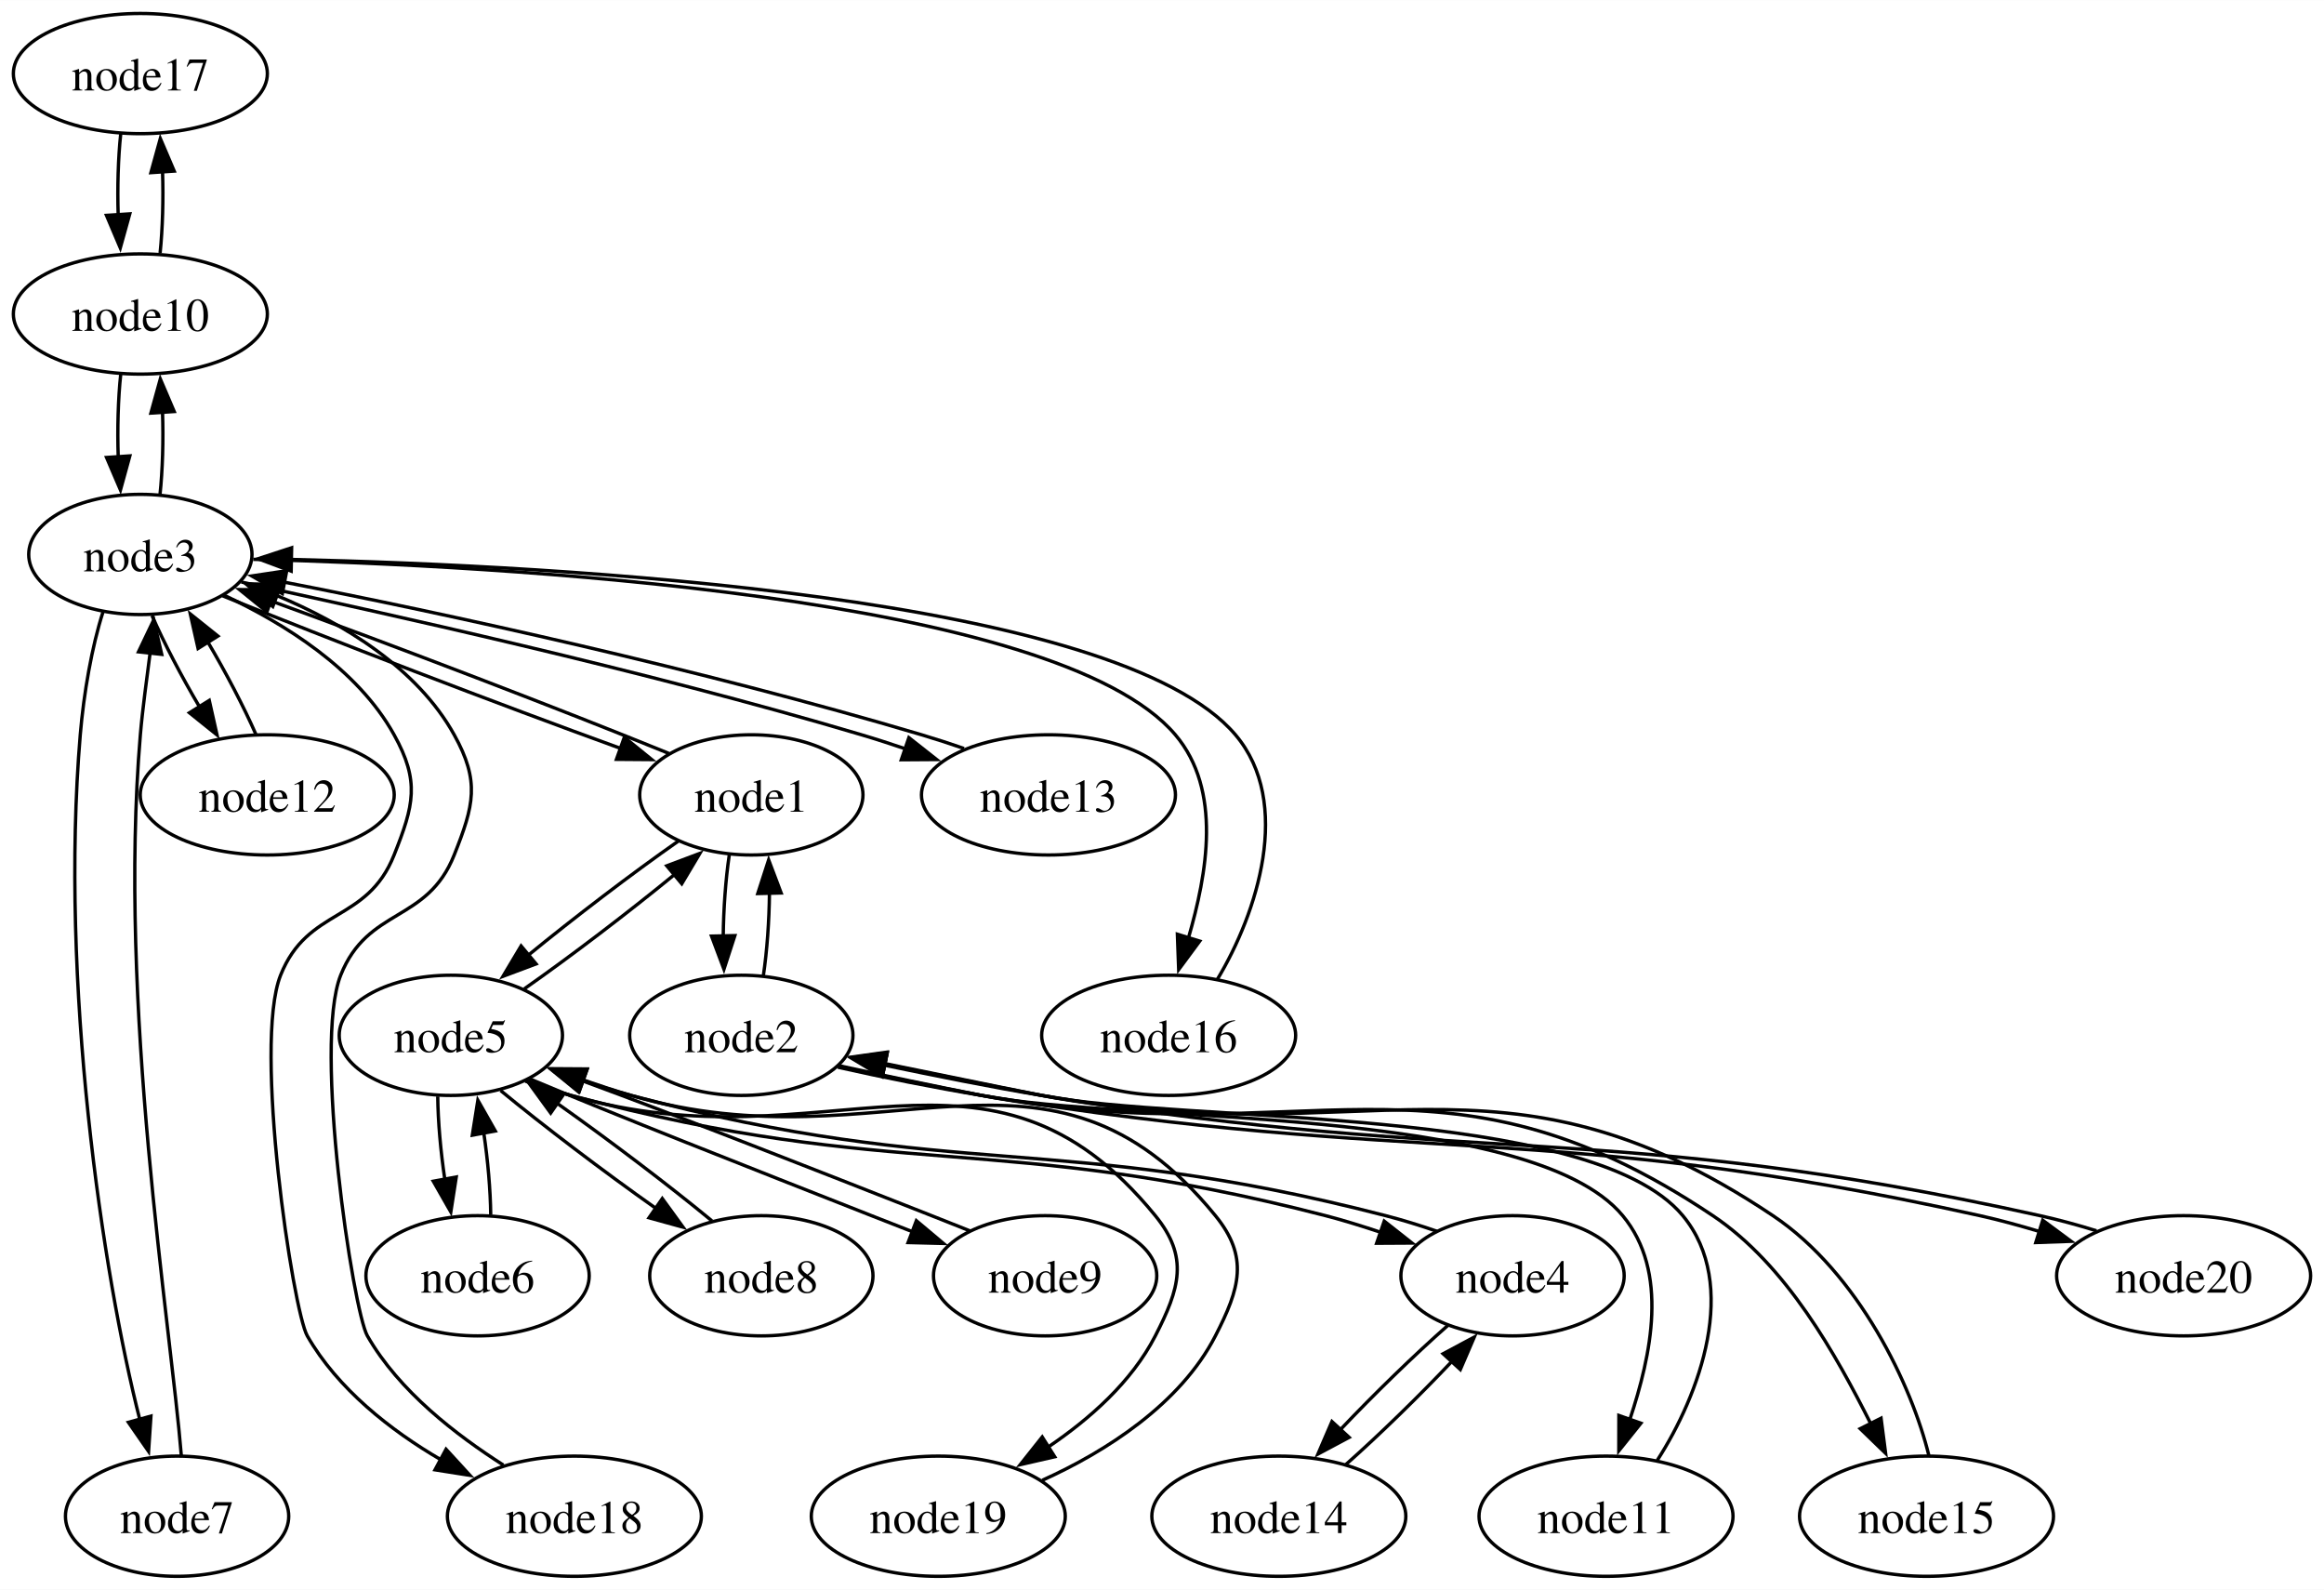
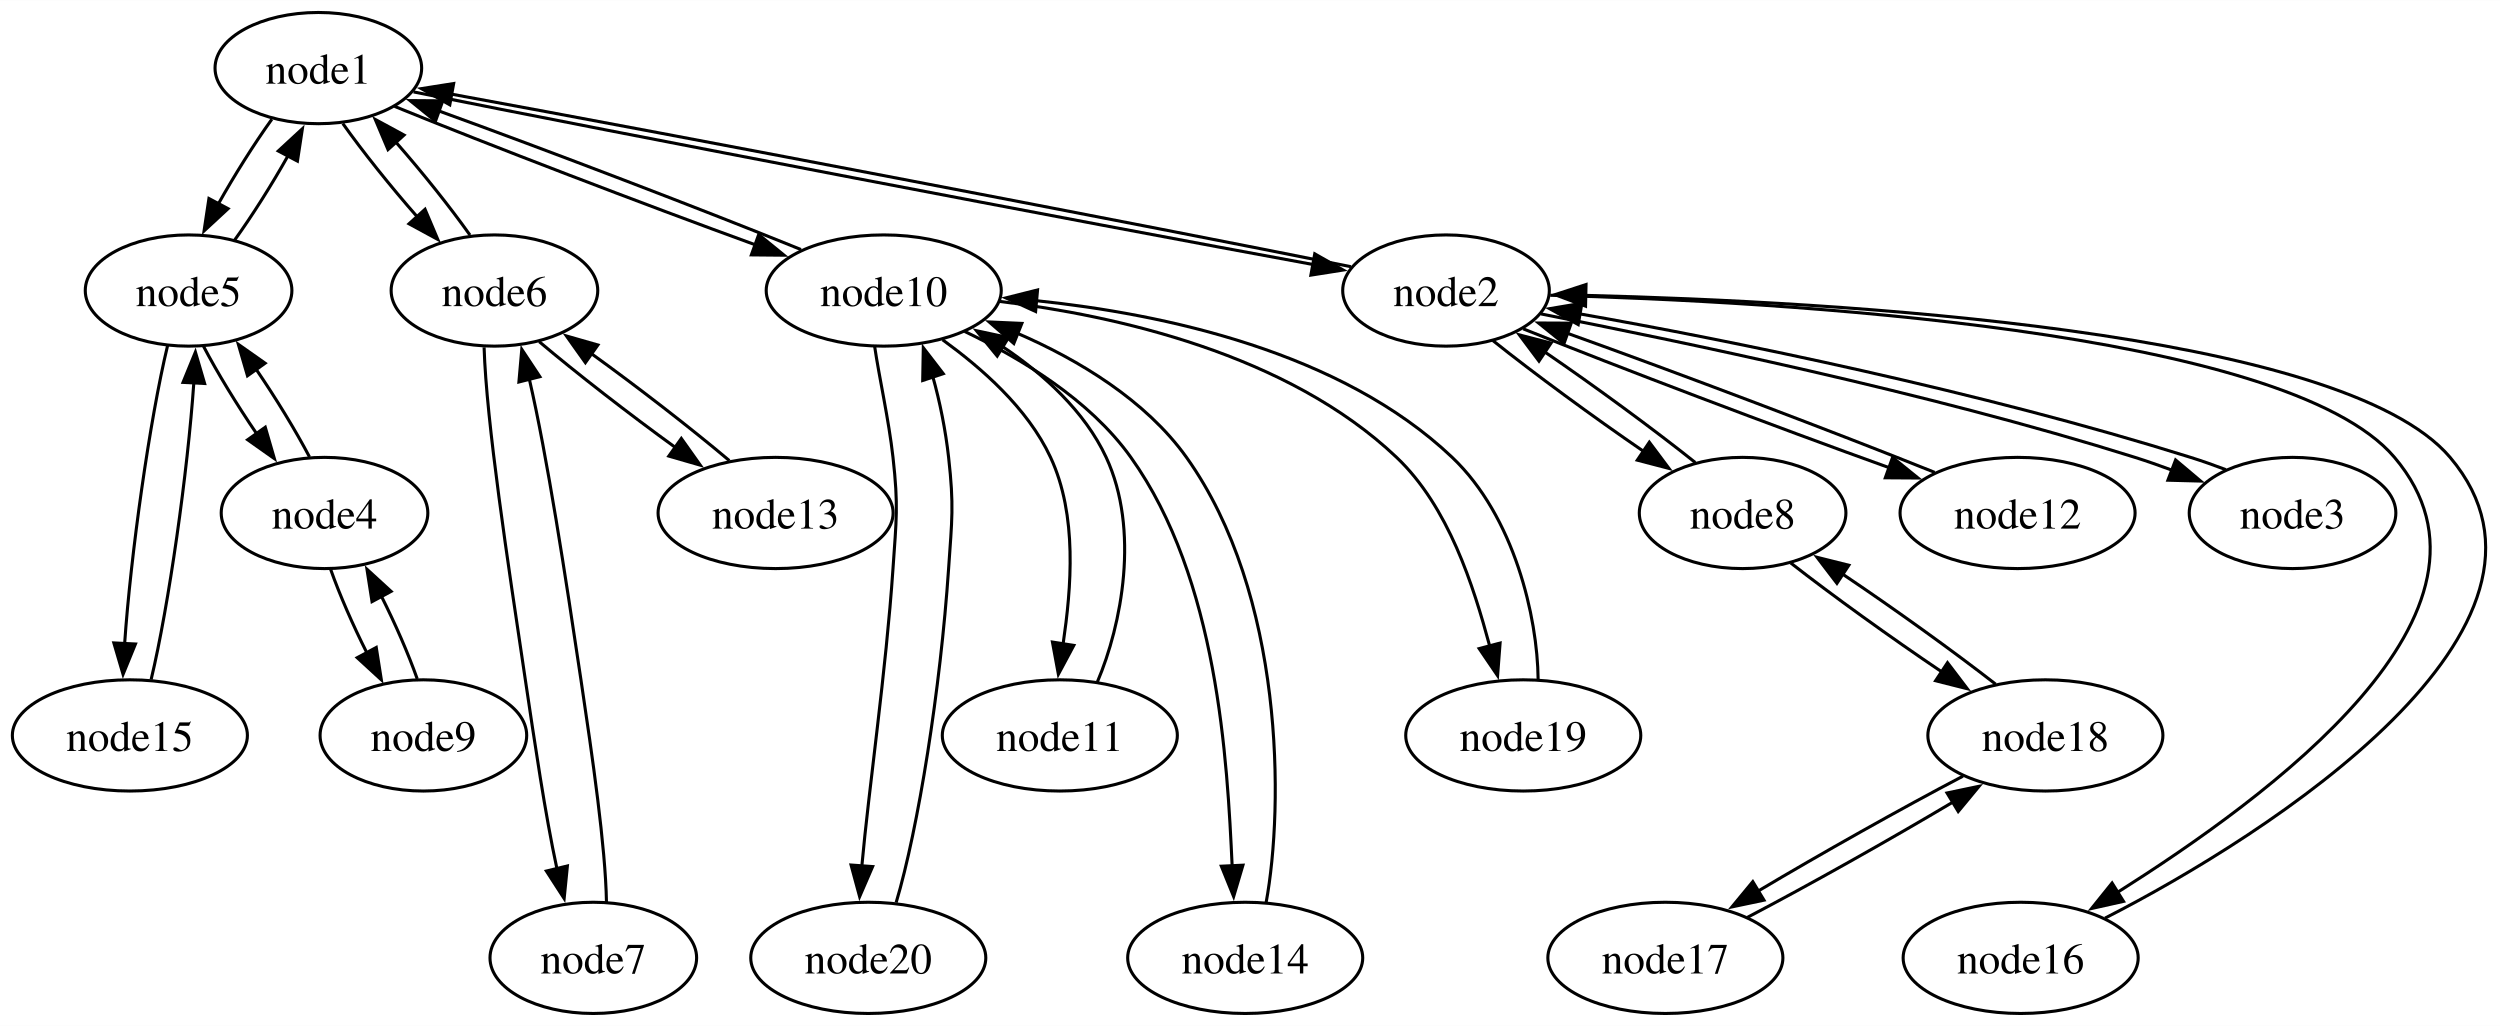
- <svg xmlns="http://www.w3.org/2000/svg" width="696pt" height="476pt" viewBox="0.00 0.00 696.09 476.00">
-   <g id="graph0" class="graph" transform="scale(1 1) rotate(0) translate(4 472)">
-     <polygon fill="white" stroke="none" points="-4,4 -4,-472 692.09,-472 692.09,4 -4,4" />
+ <svg xmlns="http://www.w3.org/2000/svg" width="809pt" height="332pt" viewBox="0.00 0.00 809.19 332.00">
+   <g id="graph0" class="graph" transform="scale(1 1) rotate(0) translate(4 328)">
+     <polygon fill="white" stroke="none" points="-4,4 -4,-328 805.19,-328 805.19,4 -4,4" />
    <g id="node1" class="node">
-       <ellipse fill="none" stroke="black" cx="38.04" cy="-450" rx="38.04" ry="18" />
-       <text text-anchor="middle" x="38.04" y="-444.95" font-family="Times,serif" font-size="14.00">node17</text>
+       <ellipse fill="none" stroke="black" cx="99.04" cy="-306" rx="33.44" ry="18" />
+       <text text-anchor="middle" x="99.04" y="-300.95" font-family="Times,serif" font-size="14.00">node1</text>
    </g>
    <g id="node2" class="node">
-       <ellipse fill="none" stroke="black" cx="38.04" cy="-378" rx="38.04" ry="18" />
-       <text text-anchor="middle" x="38.04" y="-372.95" font-family="Times,serif" font-size="14.00">node10</text>
+       <ellipse fill="none" stroke="black" cx="57.04" cy="-234" rx="33.44" ry="18" />
+       <text text-anchor="middle" x="57.04" y="-228.95" font-family="Times,serif" font-size="14.00">node5</text>
    </g>
    <g id="edge1" class="edge">
-       <path fill="none" stroke="black" d="M32.17,-432.05C31.38,-424.68 31.13,-415.84 31.4,-407.51" />
-       <polygon fill="black" stroke="black" points="34.87,-407.99 32.03,-397.79 27.89,-407.54 34.87,-407.99" />
+       <path fill="none" stroke="black" d="M84,-289.46C78.2,-281.39 71.85,-271.28 66.64,-261.98" />
+       <polygon fill="black" stroke="black" points="69.82,-260.5 62.05,-253.3 63.63,-263.78 69.82,-260.5" />
+     </g>
+     <g id="node3" class="node">
+       <ellipse fill="none" stroke="black" cx="156.04" cy="-234" rx="33.44" ry="18" />
+       <text text-anchor="middle" x="156.04" y="-228.95" font-family="Times,serif" font-size="14.00">node6</text>
+     </g>
+     <g id="edge2" class="edge">
+       <path fill="none" stroke="black" d="M106.96,-288.05C113.37,-279.01 122.37,-267.75 130.99,-257.93" />
+       <polygon fill="black" stroke="black" points="133.57,-260.3 137.7,-250.54 128.39,-255.6 133.57,-260.3" />
+     </g>
+     <g id="node4" class="node">
+       <ellipse fill="none" stroke="black" cx="282.04" cy="-234" rx="38.04" ry="18" />
+       <text text-anchor="middle" x="282.04" y="-228.95" font-family="Times,serif" font-size="14.00">node10</text>
+     </g>
+     <g id="edge3" class="edge">
+       <path fill="none" stroke="black" d="M123.71,-293.6C153.73,-281.34 204.52,-261.87 240.55,-248.77" />
+       <polygon fill="black" stroke="black" points="241.57,-252.12 249.79,-245.44 239.2,-245.54 241.57,-252.12" />
+     </g>
+     <g id="node5" class="node">
+       <ellipse fill="none" stroke="black" cx="464.04" cy="-234" rx="33.44" ry="18" />
+       <text text-anchor="middle" x="464.04" y="-228.95" font-family="Times,serif" font-size="14.00">node2</text>
+     </g>
+     <g id="edge4" class="edge">
+       <path fill="none" stroke="black" d="M129.86,-298.29C195.01,-285.15 346.29,-256.12 420.95,-242.43" />
+       <polygon fill="black" stroke="black" points="421.55,-245.88 430.76,-240.64 420.3,-238.99 421.55,-245.88" />
+     </g>
+     <g id="edge9" class="edge">
+       <path fill="none" stroke="black" d="M71.85,-250.2C77.63,-258.22 84,-268.31 89.23,-277.64" />
+       <polygon fill="black" stroke="black" points="86.08,-279.17 93.87,-286.36 92.27,-275.89 86.08,-279.17" />
+     </g>
+     <g id="node8" class="node">
+       <ellipse fill="none" stroke="black" cx="38.04" cy="-90" rx="38.04" ry="18" />
+       <text text-anchor="middle" x="38.04" y="-84.95" font-family="Times,serif" font-size="14.00">node15</text>
+     </g>
+     <g id="edge7" class="edge">
+       <path fill="none" stroke="black" d="M50.24,-216.15C44.5,-192.37 38.32,-148.62 36.34,-119.67" />
+       <polygon fill="black" stroke="black" points="39.84,-119.59 35.83,-109.78 32.85,-119.94 39.84,-119.59" />
+     </g>
+     <g id="node9" class="node">
+       <ellipse fill="none" stroke="black" cx="101.04" cy="-162" rx="33.44" ry="18" />
+       <text text-anchor="middle" x="101.04" y="-156.95" font-family="Times,serif" font-size="14.00">node4</text>
+     </g>
+     <g id="edge8" class="edge">
+       <path fill="none" stroke="black" d="M61.82,-216.05C66.27,-207.53 72.67,-197.03 79.09,-187.63" />
+       <polygon fill="black" stroke="black" points="81.86,-189.76 84.81,-179.59 76.16,-185.7 81.86,-189.76" />
+     </g>
+     <g id="edge24" class="edge">
+       <path fill="none" stroke="black" d="M148.12,-251.95C141.73,-260.97 132.76,-272.2 124.16,-282" />
+       <polygon fill="black" stroke="black" points="121.59,-279.62 117.46,-289.38 126.78,-284.32 121.59,-279.62" />
+     </g>
+     <g id="node7" class="node">
+       <ellipse fill="none" stroke="black" cx="188.04" cy="-18" rx="33.44" ry="18" />
+       <text text-anchor="middle" x="188.04" y="-12.95" font-family="Times,serif" font-size="14.00">node7</text>
+     </g>
+     <g id="edge26" class="edge">
+       <path fill="none" stroke="black" d="M152.69,-215.61C153.43,-191.47 160.32,-146.43 166.04,-108 169.09,-87.55 172.47,-64.43 176.26,-46.89" />
+       <polygon fill="black" stroke="black" points="179.65,-47.75 178.6,-37.21 172.85,-46.11 179.65,-47.75" />
+     </g>
+     <g id="node17" class="node">
+       <ellipse fill="none" stroke="black" cx="247.04" cy="-162" rx="38.04" ry="18" />
+       <text text-anchor="middle" x="247.04" y="-156.95" font-family="Times,serif" font-size="14.00">node13</text>
+     </g>
+     <g id="edge25" class="edge">
+       <path fill="none" stroke="black" d="M170.52,-217.46C182.5,-207.32 199.69,-193.99 214.81,-183.05" />
+       <polygon fill="black" stroke="black" points="216.53,-186.12 222.66,-177.48 212.48,-180.41 216.53,-186.12" />
+     </g>
+     <g id="edge15" class="edge">
+       <path fill="none" stroke="black" d="M255.25,-247.27C224.19,-259.89 173.05,-279.46 137.71,-292.25" />
+       <polygon fill="black" stroke="black" points="136.95,-288.81 128.72,-295.48 139.32,-295.4 136.95,-288.81" />
+     </g>
+     <g id="node6" class="node">
+       <ellipse fill="none" stroke="black" cx="277.04" cy="-18" rx="38.04" ry="18" />
+       <text text-anchor="middle" x="277.04" y="-12.95" font-family="Times,serif" font-size="14.00">node20</text>
+     </g>
+     <g id="edge14" class="edge">
+       <path fill="none" stroke="black" d="M279.09,-215.98C280.61,-205.67 283.68,-192.19 285.04,-180 286.82,-164.1 286.12,-159.96 285.04,-144 282.79,-110.76 277.22,-72.89 274.95,-47.63" />
+       <polygon fill="black" stroke="black" points="278.45,-47.55 274.24,-37.82 271.47,-48.05 278.45,-47.55" />
+     </g>
+     <g id="node13" class="node">
+       <ellipse fill="none" stroke="black" cx="339.04" cy="-90" rx="38.04" ry="18" />
+       <text text-anchor="middle" x="339.04" y="-84.95" font-family="Times,serif" font-size="14.00">node11</text>
+     </g>
+     <g id="edge16" class="edge">
+       <path fill="none" stroke="black" d="M301.08,-218.07C313.55,-209 328.56,-196.07 336.04,-180 344.8,-161.2 342.75,-137.72 340.1,-119.6" />
+       <polygon fill="black" stroke="black" points="343.57,-119.14 338.57,-109.8 336.65,-120.22 343.57,-119.14" />
+     </g>
+     <g id="node14" class="node">
+       <ellipse fill="none" stroke="black" cx="399.04" cy="-18" rx="38.04" ry="18" />
+       <text text-anchor="middle" x="399.04" y="-12.95" font-family="Times,serif" font-size="14.00">node14</text>
+     </g>
+     <g id="edge17" class="edge">
+       <path fill="none" stroke="black" d="M308.23,-220.76C326.08,-212.2 348.57,-198.89 362.04,-180 390.19,-140.54 393.24,-82.03 394.83,-47.49" />
+       <polygon fill="black" stroke="black" points="398.31,-48 395.3,-37.85 391.32,-47.67 398.31,-48" />
+     </g>
+     <g id="node15" class="node">
+       <ellipse fill="none" stroke="black" cx="489.04" cy="-90" rx="38.04" ry="18" />
+       <text text-anchor="middle" x="489.04" y="-84.95" font-family="Times,serif" font-size="14.00">node19</text>
+     </g>
+     <g id="edge18" class="edge">
+       <path fill="none" stroke="black" d="M319.69,-230.46C356.84,-225.93 412.72,-213.56 448.04,-180 464.88,-164 472.88,-138.51 478.19,-118.9" />
+       <polygon fill="black" stroke="black" points="481.54,-119.9 480.73,-109.34 474.78,-118.1 481.54,-119.9" />
+     </g>
+     <g id="edge37" class="edge">
+       <path fill="none" stroke="black" d="M433.26,-241.71C368.15,-254.84 216.89,-283.86 142.19,-297.56" />
+       <polygon fill="black" stroke="black" points="141.59,-294.11 132.38,-299.35 142.84,-301 141.59,-294.11" />
+     </g>
+     <g id="node10" class="node">
+       <ellipse fill="none" stroke="black" cx="560.04" cy="-162" rx="33.44" ry="18" />
+       <text text-anchor="middle" x="560.04" y="-156.95" font-family="Times,serif" font-size="14.00">node8</text>
+     </g>
+     <g id="edge34" class="edge">
+       <path fill="none" stroke="black" d="M479.2,-217.81C492.39,-207.26 511.65,-193.12 528.14,-181.84" />
+       <polygon fill="black" stroke="black" points="529.85,-184.91 536.2,-176.43 525.95,-179.1 529.85,-184.91" />
+     </g>
+     <g id="node18" class="node">
+       <ellipse fill="none" stroke="black" cx="649.04" cy="-162" rx="38.04" ry="18" />
+       <text text-anchor="middle" x="649.04" y="-156.95" font-family="Times,serif" font-size="14.00">node12</text>
+     </g>
+     <g id="edge35" class="edge">
+       <path fill="none" stroke="black" d="M489.04,-221.6C519.49,-209.31 571.05,-189.76 607.47,-176.66" />
+       <polygon fill="black" stroke="black" points="608.58,-179.98 616.82,-173.32 606.23,-173.39 608.58,-179.98" />
+     </g>
+     <g id="node19" class="node">
+       <ellipse fill="none" stroke="black" cx="738.04" cy="-162" rx="33.44" ry="18" />
+       <text text-anchor="middle" x="738.04" y="-156.95" font-family="Times,serif" font-size="14.00">node3</text>
+     </g>
+     <g id="edge33" class="edge">
+       <path fill="none" stroke="black" d="M494.8,-226.43C538.3,-217.81 619.45,-201.25 687.04,-180 690.95,-178.77 695.01,-177.34 699.06,-175.84" />
+       <polygon fill="black" stroke="black" points="700.19,-179.16 708.29,-172.33 697.7,-172.61 700.19,-179.16" />
+     </g>
+     <g id="node20" class="node">
+       <ellipse fill="none" stroke="black" cx="650.04" cy="-18" rx="38.04" ry="18" />
+       <text text-anchor="middle" x="650.04" y="-12.95" font-family="Times,serif" font-size="14.00">node16</text>
+     </g>
+     <g id="edge36" class="edge">
+       <path fill="none" stroke="black" d="M497.77,-232.47C570.15,-230.53 735.92,-221.51 771.04,-180 813.27,-130.1 729.79,-69.79 681.2,-39.09" />
+       <polygon fill="black" stroke="black" points="683.33,-36.29 672.99,-33.98 679.63,-42.23 683.33,-36.29" />
+     </g>
+     <g id="edge5" class="edge">
+       <path fill="none" stroke="black" d="M286.06,-35.91C293.22,-59.87 300.41,-105.1 303.04,-144 304.12,-159.96 304.82,-164.1 303.04,-180 302.08,-188.64 300.25,-197.92 297.89,-206.27" />
+       <polygon fill="black" stroke="black" points="294.66,-204.89 294.85,-215.48 301.31,-207.09 294.66,-204.89" />
+     </g>
+     <g id="edge6" class="edge">
+       <path fill="none" stroke="black" d="M192.3,-36.07C191.99,-53.99 187.77,-82.98 184.04,-108 179.04,-141.55 173.16,-180.14 167.3,-205.46" />
+       <polygon fill="black" stroke="black" points="163.96,-204.4 164.89,-214.96 170.74,-206.12 163.96,-204.4" />
+     </g>
+     <g id="edge21" class="edge">
+       <path fill="none" stroke="black" d="M44.92,-108.11C50.62,-131.92 56.76,-175.37 58.74,-204.22" />
+       <polygon fill="black" stroke="black" points="55.24,-204.27 59.25,-214.08 62.23,-203.91 55.24,-204.27" />
+     </g>
+     <g id="edge32" class="edge">
+       <path fill="none" stroke="black" d="M96.18,-180.13C91.69,-188.68 85.28,-199.18 78.87,-208.57" />
+       <polygon fill="black" stroke="black" points="76.11,-206.41 73.15,-216.58 81.81,-210.48 76.11,-206.41" />
+     </g>
+     <g id="node16" class="node">
+       <ellipse fill="none" stroke="black" cx="133.04" cy="-90" rx="33.44" ry="18" />
+       <text text-anchor="middle" x="133.04" y="-84.95" font-family="Times,serif" font-size="14.00">node9</text>
+     </g>
+     <g id="edge31" class="edge">
+       <path fill="none" stroke="black" d="M103.04,-143.7C105.92,-135.55 110.24,-125.66 114.78,-116.67" />
+       <polygon fill="black" stroke="black" points="117.78,-118.47 119.43,-108 111.62,-115.16 117.78,-118.47" />
+     </g>
+     <g id="edge10" class="edge">
+       <path fill="none" stroke="black" d="M544.71,-178.34C531.49,-188.91 512.26,-203.01 495.82,-214.25" />
+       <polygon fill="black" stroke="black" points="494.13,-211.16 487.78,-219.64 498.03,-216.98 494.13,-211.16" />
+     </g>
+     <g id="node11" class="node">
+       <ellipse fill="none" stroke="black" cx="658.04" cy="-90" rx="38.04" ry="18" />
+       <text text-anchor="middle" x="658.04" y="-84.95" font-family="Times,serif" font-size="14.00">node18</text>
+     </g>
+     <g id="edge11" class="edge">
+       <path fill="none" stroke="black" d="M575.63,-145.81C588.86,-135.46 608.04,-121.66 624.63,-110.49" />
+       <polygon fill="black" stroke="black" points="626.36,-113.54 632.77,-105.11 622.5,-107.7 626.36,-113.54" />
+     </g>
+     <g id="edge13" class="edge">
+       <path fill="none" stroke="black" d="M641.94,-106.59C628.41,-117.14 608.93,-131.14 592.29,-142.29" />
+       <polygon fill="black" stroke="black" points="590.57,-139.23 584.14,-147.65 594.42,-145.08 590.57,-139.23" />
+     </g>
+     <g id="node12" class="node">
+       <ellipse fill="none" stroke="black" cx="535.04" cy="-18" rx="38.04" ry="18" />
+       <text text-anchor="middle" x="535.04" y="-12.95" font-family="Times,serif" font-size="14.00">node17</text>
+     </g>
+     <g id="edge12" class="edge">
+       <path fill="none" stroke="black" d="M631.35,-76.81C611.75,-66.55 585.29,-51.67 564.99,-39.58" />
+       <polygon fill="black" stroke="black" points="566.96,-36.68 556.59,-34.5 563.34,-42.67 566.96,-36.68" />
    </g>
    <g id="edge19" class="edge">
-       <path fill="none" stroke="black" d="M43.96,-396.28C44.71,-403.6 44.96,-412.34 44.69,-420.57" />
-       <polygon fill="black" stroke="black" points="41.2,-420.33 44.02,-430.54 48.18,-420.8 41.2,-420.33" />
-     </g>
-     <g id="node4" class="node">
-       <ellipse fill="none" stroke="black" cx="38.04" cy="-306" rx="33.44" ry="18" />
-       <text text-anchor="middle" x="38.04" y="-300.95" font-family="Times,serif" font-size="14.00">node3</text>
-     </g>
-     <g id="edge18" class="edge">
-       <path fill="none" stroke="black" d="M32.17,-360.05C31.37,-352.57 31.12,-343.58 31.41,-335.14" />
-       <polygon fill="black" stroke="black" points="34.89,-335.51 32.08,-325.3 27.91,-335.04 34.89,-335.51" />
-     </g>
-     <g id="node3" class="node">
-       <ellipse fill="none" stroke="black" cx="49.04" cy="-18" rx="33.44" ry="18" />
-       <text text-anchor="middle" x="49.04" y="-12.95" font-family="Times,serif" font-size="14.00">node7</text>
-     </g>
-     <g id="edge2" class="edge">
-       <path fill="none" stroke="black" d="M50.3,-36.24C47.19,-74.87 31.24,-171.29 38.04,-252 38.72,-260.03 39.97,-268.67 40.97,-276.6" />
-       <polygon fill="black" stroke="black" points="37.48,-276.84 42.05,-286.4 44.44,-276.08 37.48,-276.84" />
-     </g>
-     <g id="edge7" class="edge">
-       <path fill="none" stroke="black" d="M43.91,-323.79C44.71,-331.25 44.97,-340.24 44.68,-348.69" />
-       <polygon fill="black" stroke="black" points="41.2,-348.33 44.02,-358.54 48.18,-348.8 41.2,-348.33" />
-     </g>
-     <g id="edge6" class="edge">
-       <path fill="none" stroke="black" d="M26.87,-288.85C23.51,-278.4 21.09,-264.46 20.04,-252 13.8,-177.88 26.73,-90.52 37.9,-46.83" />
-       <polygon fill="black" stroke="black" points="41.21,-47.98 40.5,-37.41 34.46,-46.12 41.21,-47.98" />
-     </g>
-     <g id="node5" class="node">
-       <ellipse fill="none" stroke="black" cx="76.04" cy="-234" rx="38.04" ry="18" />
-       <text text-anchor="middle" x="76.04" y="-228.95" font-family="Times,serif" font-size="14.00">node12</text>
-     </g>
-     <g id="edge8" class="edge">
-       <path fill="none" stroke="black" d="M41.52,-287.7C45.14,-279.46 50.38,-269.45 55.75,-260.37" />
-       <polygon fill="black" stroke="black" points="58.68,-262.29 61,-251.96 52.74,-258.59 58.68,-262.29" />
-     </g>
-     <g id="node6" class="node">
-       <ellipse fill="none" stroke="black" cx="168.04" cy="-18" rx="38.04" ry="18" />
-       <text text-anchor="middle" x="168.04" y="-12.95" font-family="Times,serif" font-size="14.00">node18</text>
-     </g>
-     <g id="edge4" class="edge">
-       <path fill="none" stroke="black" d="M63.35,-293.68C80.99,-285.33 102.99,-271.92 114.04,-252 121.81,-238.01 119.96,-230.87 114.04,-216 105.91,-195.55 88.18,-200.45 80.04,-180 71.74,-159.12 83.77,-79.46 88.04,-72 97.07,-56.23 112.89,-43.73 128.19,-34.84" />
-       <polygon fill="black" stroke="black" points="129.6,-38.05 136.76,-30.24 126.29,-31.89 129.6,-38.05" />
-     </g>
-     <g id="node7" class="node">
-       <ellipse fill="none" stroke="black" cx="221.04" cy="-234" rx="33.44" ry="18" />
-       <text text-anchor="middle" x="221.04" y="-228.95" font-family="Times,serif" font-size="14.00">node1</text>
-     </g>
-     <g id="edge5" class="edge">
-       <path fill="none" stroke="black" d="M62.71,-293.6C93.41,-281.06 145.86,-260.97 182,-247.88" />
-       <polygon fill="black" stroke="black" points="183,-251.24 191.23,-244.57 180.64,-244.65 183,-251.24" />
-     </g>
-     <g id="node8" class="node">
-       <ellipse fill="none" stroke="black" cx="310.04" cy="-234" rx="38.04" ry="18" />
-       <text text-anchor="middle" x="310.04" y="-228.95" font-family="Times,serif" font-size="14.00">node13</text>
-     </g>
-     <g id="edge9" class="edge">
-       <path fill="none" stroke="black" d="M68.29,-297.74C110.43,-288.54 188.46,-271.51 254.04,-252 258.4,-250.71 262.93,-249.23 267.47,-247.7" />
-       <polygon fill="black" stroke="black" points="268.23,-251.14 276.55,-244.59 265.96,-244.52 268.23,-251.14" />
-     </g>
-     <g id="node9" class="node">
-       <ellipse fill="none" stroke="black" cx="346.04" cy="-162" rx="38.04" ry="18" />
-       <text text-anchor="middle" x="346.04" y="-156.95" font-family="Times,serif" font-size="14.00">node16</text>
-     </g>
-     <g id="edge10" class="edge">
-       <path fill="none" stroke="black" d="M71.86,-304.54C144.81,-302.72 312.52,-293.92 348.04,-252 362.12,-235.4 357.54,-210.39 351.95,-191.11" />
-       <polygon fill="black" stroke="black" points="355.34,-190.21 349.04,-181.69 348.65,-192.28 355.34,-190.21" />
-     </g>
-     <g id="edge3" class="edge">
-       <path fill="none" stroke="black" d="M72.72,-251.96C69.05,-260.35 63.67,-270.65 58.16,-279.93" />
-       <polygon fill="black" stroke="black" points="55.33,-277.85 53,-288.18 61.27,-281.56 55.33,-277.85" />
+       <path fill="none" stroke="black" d="M561.55,-31.09C581.18,-41.36 607.77,-56.31 628.15,-68.45" />
+       <polygon fill="black" stroke="black" points="626.21,-71.37 636.58,-73.54 629.83,-65.38 626.21,-71.37" />
+     </g>
+     <g id="edge29" class="edge">
+       <path fill="none" stroke="black" d="M351.18,-107.29C359.08,-125.82 364.96,-156.55 354.04,-180 347.15,-194.81 333.86,-206.95 320.46,-215.87" />
+       <polygon fill="black" stroke="black" points="318.77,-212.79 312.06,-220.99 322.42,-218.77 318.77,-212.79" />
+     </g>
+     <g id="edge20" class="edge">
+       <path fill="none" stroke="black" d="M405.8,-35.84C411.61,-67.26 411.67,-135.65 380.04,-180 366.86,-198.49 345.02,-211.64 325.19,-220.21" />
+       <polygon fill="black" stroke="black" points="324.15,-216.86 316.17,-223.83 326.75,-223.36 324.15,-216.86" />
    </g>
    <g id="edge22" class="edge">
-       <path fill="none" stroke="black" d="M146.76,-33.32C132.75,-42.29 115.6,-55.32 106.04,-72 101.77,-79.46 89.74,-159.12 98.04,-180 106.18,-200.45 123.91,-195.55 132.04,-216 137.96,-230.87 139.81,-238.01 132.04,-252 120.96,-271.98 98.86,-285.41 78.76,-293.75" />
-       <polygon fill="black" stroke="black" points="77.71,-290.41 69.61,-297.23 80.2,-296.95 77.71,-290.41" />
-     </g>
-     <g id="edge35" class="edge">
-       <path fill="none" stroke="black" d="M196.36,-246.41C165.62,-258.96 113.08,-279.08 76.94,-292.17" />
-       <polygon fill="black" stroke="black" points="75.95,-288.81 67.72,-295.48 78.32,-295.4 75.95,-288.81" />
-     </g>
-     <g id="node10" class="node">
-       <ellipse fill="none" stroke="black" cx="131.04" cy="-162" rx="33.44" ry="18" />
-       <text text-anchor="middle" x="131.04" y="-156.95" font-family="Times,serif" font-size="14.00">node5</text>
-     </g>
-     <g id="edge36" class="edge">
-       <path fill="none" stroke="black" d="M199.17,-220.16C185.45,-210.58 167.95,-197.23 154.04,-185.84" />
-       <polygon fill="black" stroke="black" points="156.57,-183.39 146.65,-179.67 152.08,-188.77 156.57,-183.39" />
-     </g>
-     <g id="node18" class="node">
-       <ellipse fill="none" stroke="black" cx="218.04" cy="-162" rx="33.44" ry="18" />
-       <text text-anchor="middle" x="218.04" y="-156.95" font-family="Times,serif" font-size="14.00">node2</text>
-     </g>
-     <g id="edge37" class="edge">
-       <path fill="none" stroke="black" d="M214.44,-216.05C213.34,-208.68 212.71,-199.84 212.62,-191.51" />
-       <polygon fill="black" stroke="black" points="216.11,-191.86 212.84,-181.79 209.12,-191.71 216.11,-191.86" />
-     </g>
-     <g id="edge25" class="edge">
-       <path fill="none" stroke="black" d="M284.73,-247.9C280.53,-249.36 276.2,-250.76 272.04,-252 206.48,-271.51 128.48,-288.53 81.01,-297.73" />
-       <polygon fill="black" stroke="black" points="80.57,-294.26 71.4,-299.56 81.88,-301.13 80.57,-294.26" />
-     </g>
-     <g id="edge34" class="edge">
-       <path fill="none" stroke="black" d="M360.68,-178.86C372.44,-198.42 383.36,-231.57 366.04,-252 330.71,-293.69 164.64,-302.62 83.15,-304.51" />
-       <polygon fill="black" stroke="black" points="83.21,-301.01 73.28,-304.71 83.35,-308.01 83.21,-301.01" />
-     </g>
-     <g id="edge11" class="edge">
-       <path fill="none" stroke="black" d="M153.02,-175.91C166.8,-185.54 184.35,-198.93 198.25,-210.33" />
-       <polygon fill="black" stroke="black" points="195.71,-212.76 205.63,-216.49 200.2,-207.39 195.71,-212.76" />
-     </g>
-     <g id="node11" class="node">
-       <ellipse fill="none" stroke="black" cx="139.04" cy="-90" rx="33.44" ry="18" />
-       <text text-anchor="middle" x="139.04" y="-84.95" font-family="Times,serif" font-size="14.00">node6</text>
-     </g>
-     <g id="edge12" class="edge">
-       <path fill="none" stroke="black" d="M127.11,-143.7C127.19,-136.21 127.98,-127.26 129.23,-118.88" />
-       <polygon fill="black" stroke="black" points="132.66,-119.58 131.03,-109.11 125.78,-118.31 132.66,-119.58" />
-     </g>
-     <g id="node12" class="node">
-       <ellipse fill="none" stroke="black" cx="224.04" cy="-90" rx="33.44" ry="18" />
-       <text text-anchor="middle" x="224.04" y="-84.95" font-family="Times,serif" font-size="14.00">node8</text>
-     </g>
-     <g id="edge13" class="edge">
-       <path fill="none" stroke="black" d="M145.96,-145.46C158.56,-135.06 176.73,-121.28 192.45,-110.19" />
-       <polygon fill="black" stroke="black" points="194.37,-113.12 200.6,-104.55 190.39,-107.36 194.37,-113.12" />
-     </g>
-     <g id="node13" class="node">
-       <ellipse fill="none" stroke="black" cx="309.04" cy="-90" rx="33.44" ry="18" />
-       <text text-anchor="middle" x="309.04" y="-84.95" font-family="Times,serif" font-size="14.00">node9</text>
-     </g>
-     <g id="edge14" class="edge">
-       <path fill="none" stroke="black" d="M154.54,-149.02C179.98,-138.29 221.2,-122.12 257.04,-108 261.05,-106.42 265.26,-104.76 269.5,-103.12" />
-       <polygon fill="black" stroke="black" points="270.47,-106.49 278.58,-99.68 267.99,-99.95 270.47,-106.49" />
-     </g>
-     <g id="node14" class="node">
-       <ellipse fill="none" stroke="black" cx="277.04" cy="-18" rx="38.04" ry="18" />
-       <text text-anchor="middle" x="277.04" y="-12.95" font-family="Times,serif" font-size="14.00">node19</text>
-     </g>
-     <g id="edge15" class="edge">
-       <path fill="none" stroke="black" d="M153.4,-148.47C157.87,-146.85 162.55,-145.3 167.04,-144 243.31,-121.9 291.87,-169.55 342.04,-108 352.15,-95.6 349.36,-86.23 342.04,-72 334.92,-58.14 322.3,-47.09 309.99,-38.74" />
-       <polygon fill="black" stroke="black" points="311.91,-35.81 301.58,-33.44 308.17,-41.73 311.91,-35.81" />
-     </g>
-     <g id="node15" class="node">
-       <ellipse fill="none" stroke="black" cx="449.04" cy="-90" rx="33.44" ry="18" />
-       <text text-anchor="middle" x="449.04" y="-84.95" font-family="Times,serif" font-size="14.00">node4</text>
-     </g>
-     <g id="edge16" class="edge">
-       <path fill="none" stroke="black" d="M153.34,-148.28C157.83,-146.69 162.52,-145.2 167.04,-144 265.35,-117.89 294.56,-133.41 393.04,-108 398.47,-106.6 404.15,-104.82 409.76,-102.95" />
-       <polygon fill="black" stroke="black" points="410.61,-106.36 418.93,-99.8 408.33,-99.74 410.61,-106.36" />
-     </g>
-     <g id="edge17" class="edge">
-       <path fill="none" stroke="black" d="M142.98,-108.28C142.9,-115.69 142.13,-124.54 140.89,-132.86" />
-       <polygon fill="black" stroke="black" points="137.47,-132.1 139.13,-142.57 144.36,-133.35 137.47,-132.1" />
-     </g>
-     <g id="edge31" class="edge">
-       <path fill="none" stroke="black" d="M209.23,-106.45C196.7,-116.81 178.58,-130.55 162.87,-141.65" />
-       <polygon fill="black" stroke="black" points="160.94,-138.73 154.71,-147.3 164.92,-144.48 160.94,-138.73" />
+       <path fill="none" stroke="black" d="M493.85,-108.23C493.66,-128.22 486.16,-160.89 466.04,-180 430.05,-214.2 372.7,-226.4 331.48,-230.71" />
+       <polygon fill="black" stroke="black" points="331.2,-227.22 321.56,-231.61 331.83,-234.19 331.2,-227.22" />
    </g>
    <g id="edge23" class="edge">
-       <path fill="none" stroke="black" d="M286.51,-103.45C282.69,-104.98 278.78,-106.53 275.04,-108 239.83,-121.87 199.44,-137.72 170.25,-148.45" />
-       <polygon fill="black" stroke="black" points="169.28,-145.08 161.08,-151.78 171.67,-151.66 169.28,-145.08" />
-     </g>
-     <g id="edge32" class="edge">
-       <path fill="none" stroke="black" d="M308.18,-28.76C327.22,-37.32 349.57,-51.62 360.04,-72 367.36,-86.23 370.15,-95.6 360.04,-108 309.87,-169.55 261.31,-121.9 185.04,-144 180.31,-145.37 175.38,-147.01 170.47,-148.73" />
-       <polygon fill="black" stroke="black" points="169.52,-145.35 161.28,-152.01 171.87,-151.94 169.52,-145.35" />
-     </g>
-     <g id="edge20" class="edge">
-       <path fill="none" stroke="black" d="M426.33,-103.35C421.35,-105.07 416.09,-106.7 411.04,-108 312.56,-133.41 283.35,-117.89 185.04,-144 180.28,-145.26 175.33,-146.85 170.41,-148.54" />
-       <polygon fill="black" stroke="black" points="169.47,-145.16 161.22,-151.81 171.82,-151.75 169.47,-145.16" />
-     </g>
-     <g id="node16" class="node">
-       <ellipse fill="none" stroke="black" cx="379.04" cy="-18" rx="38.04" ry="18" />
-       <text text-anchor="middle" x="379.04" y="-12.95" font-family="Times,serif" font-size="14.00">node14</text>
-     </g>
-     <g id="edge21" class="edge">
-       <path fill="none" stroke="black" d="M429.71,-75.17C419.6,-66.27 407.44,-54.44 397.48,-43.93" />
-       <polygon fill="black" stroke="black" points="400.1,-41.61 390.75,-36.62 394.95,-46.35 400.1,-41.61" />
-     </g>
-     <g id="edge33" class="edge">
-       <path fill="none" stroke="black" d="M399.12,-33.48C409.21,-42.42 421.2,-54.12 430.99,-64.48" />
-       <polygon fill="black" stroke="black" points="428.24,-66.65 437.59,-71.65 433.4,-61.92 428.24,-66.65" />
-     </g>
-     <g id="node17" class="node">
-       <ellipse fill="none" stroke="black" cx="477.04" cy="-18" rx="38.04" ry="18" />
-       <text text-anchor="middle" x="477.04" y="-12.95" font-family="Times,serif" font-size="14.00">node11</text>
-     </g>
-     <g id="edge24" class="edge">
-       <path fill="none" stroke="black" d="M492.4,-34.77C505,-54.24 517.23,-87.3 500.04,-108 472.32,-141.4 350.62,-135.54 308.04,-144 292.77,-147.03 275.91,-150.55 260.87,-153.59" />
-       <polygon fill="black" stroke="black" points="260.37,-150.12 251.25,-155.51 261.74,-156.98 260.37,-150.12" />
-     </g>
-     <g id="edge29" class="edge">
-       <path fill="none" stroke="black" d="M224.63,-179.79C225.75,-187.25 226.39,-196.24 226.47,-204.69" />
-       <polygon fill="black" stroke="black" points="222.97,-204.46 226.23,-214.54 229.97,-204.63 222.97,-204.46" />
-     </g>
-     <g id="edge26" class="edge">
-       <path fill="none" stroke="black" d="M247.46,-152.87C260.51,-150.01 275.95,-146.8 290.04,-144 332.62,-135.54 454.32,-141.4 482.04,-108 496.01,-91.18 490.55,-66.19 484.18,-46.97" />
-       <polygon fill="black" stroke="black" points="487.49,-45.85 480.87,-37.58 480.89,-48.17 487.49,-45.85" />
-     </g>
-     <g id="node19" class="node">
-       <ellipse fill="none" stroke="black" cx="573.04" cy="-18" rx="38.04" ry="18" />
-       <text text-anchor="middle" x="573.04" y="-12.95" font-family="Times,serif" font-size="14.00">node15</text>
+       <path fill="none" stroke="black" d="M131.05,-108.29C128.19,-116.39 123.91,-126.2 119.4,-135.15" />
+       <polygon fill="black" stroke="black" points="116.42,-133.31 114.78,-143.78 122.59,-136.62 116.42,-133.31" />
+     </g>
+     <g id="edge28" class="edge">
+       <path fill="none" stroke="black" d="M232.07,-178.95C219.83,-189.29 202.36,-202.81 187.19,-213.74" />
+       <polygon fill="black" stroke="black" points="185.48,-210.66 179.34,-219.29 189.52,-216.37 185.48,-210.66" />
    </g>
    <g id="edge27" class="edge">
-       <path fill="none" stroke="black" d="M247.03,-152.78C260.16,-149.88 275.78,-146.67 290.04,-144 387,-125.87 427.09,-162.89 509.04,-108 531.18,-93.18 546,-66.13 556.32,-45.73" />
-       <polygon fill="black" stroke="black" points="559.42,-47.35 560.78,-36.84 553.17,-44.21 559.42,-47.35" />
-     </g>
-     <g id="node20" class="node">
-       <ellipse fill="none" stroke="black" cx="650.04" cy="-90" rx="38.04" ry="18" />
-       <text text-anchor="middle" x="650.04" y="-84.95" font-family="Times,serif" font-size="14.00">node20</text>
-     </g>
-     <g id="edge28" class="edge">
-       <path fill="none" stroke="black" d="M246.97,-152.45C260.1,-149.5 275.73,-146.36 290.04,-144 422.11,-122.23 458.36,-136.94 589.04,-108 594.9,-106.7 601.03,-105.01 607.07,-103.2" />
-       <polygon fill="black" stroke="black" points="607.84,-106.63 616.35,-100.32 605.76,-99.95 607.84,-106.63" />
+       <path fill="none" stroke="black" d="M622.21,-175.14C590.83,-187.76 538.93,-207.41 503.11,-220.24" />
+       <polygon fill="black" stroke="black" points="502.23,-216.84 493.98,-223.49 504.57,-223.44 502.23,-216.84" />
    </g>
    <g id="edge30" class="edge">
-       <path fill="none" stroke="black" d="M573.73,-36.2C568.72,-56.81 552.85,-90.72 527.04,-108 445.09,-162.89 405,-125.87 308.04,-144 292.74,-146.86 275.87,-150.35 260.83,-153.42" />
-       <polygon fill="black" stroke="black" points="260.33,-149.95 251.22,-155.36 261.72,-156.81 260.33,-149.95" />
+       <path fill="none" stroke="black" d="M716.45,-176.02C712.69,-177.45 708.8,-178.82 705.04,-180 637.36,-201.28 556.08,-217.86 507.19,-226.47" />
+       <polygon fill="black" stroke="black" points="506.83,-222.98 497.57,-228.13 508.02,-229.88 506.83,-222.98" />
    </g>
    <g id="edge38" class="edge">
-       <path fill="none" stroke="black" d="M623.94,-103.47C618.42,-105.18 612.61,-106.77 607.04,-108 476.36,-136.94 440.11,-122.23 308.04,-144 292.68,-146.53 275.81,-149.97 260.77,-153.09" />
-       <polygon fill="black" stroke="black" points="260.25,-149.62 251.17,-155.08 261.68,-156.47 260.25,-149.62" />
+       <path fill="none" stroke="black" d="M677.36,-30.87C730.01,-57.74 835.46,-125.15 789.04,-180 754.11,-221.28 589.95,-230.43 509.07,-232.44" />
+       <polygon fill="black" stroke="black" points="509.2,-228.94 499.28,-232.66 509.36,-235.94 509.2,-228.94" />
    </g>
  </g>
</svg>
